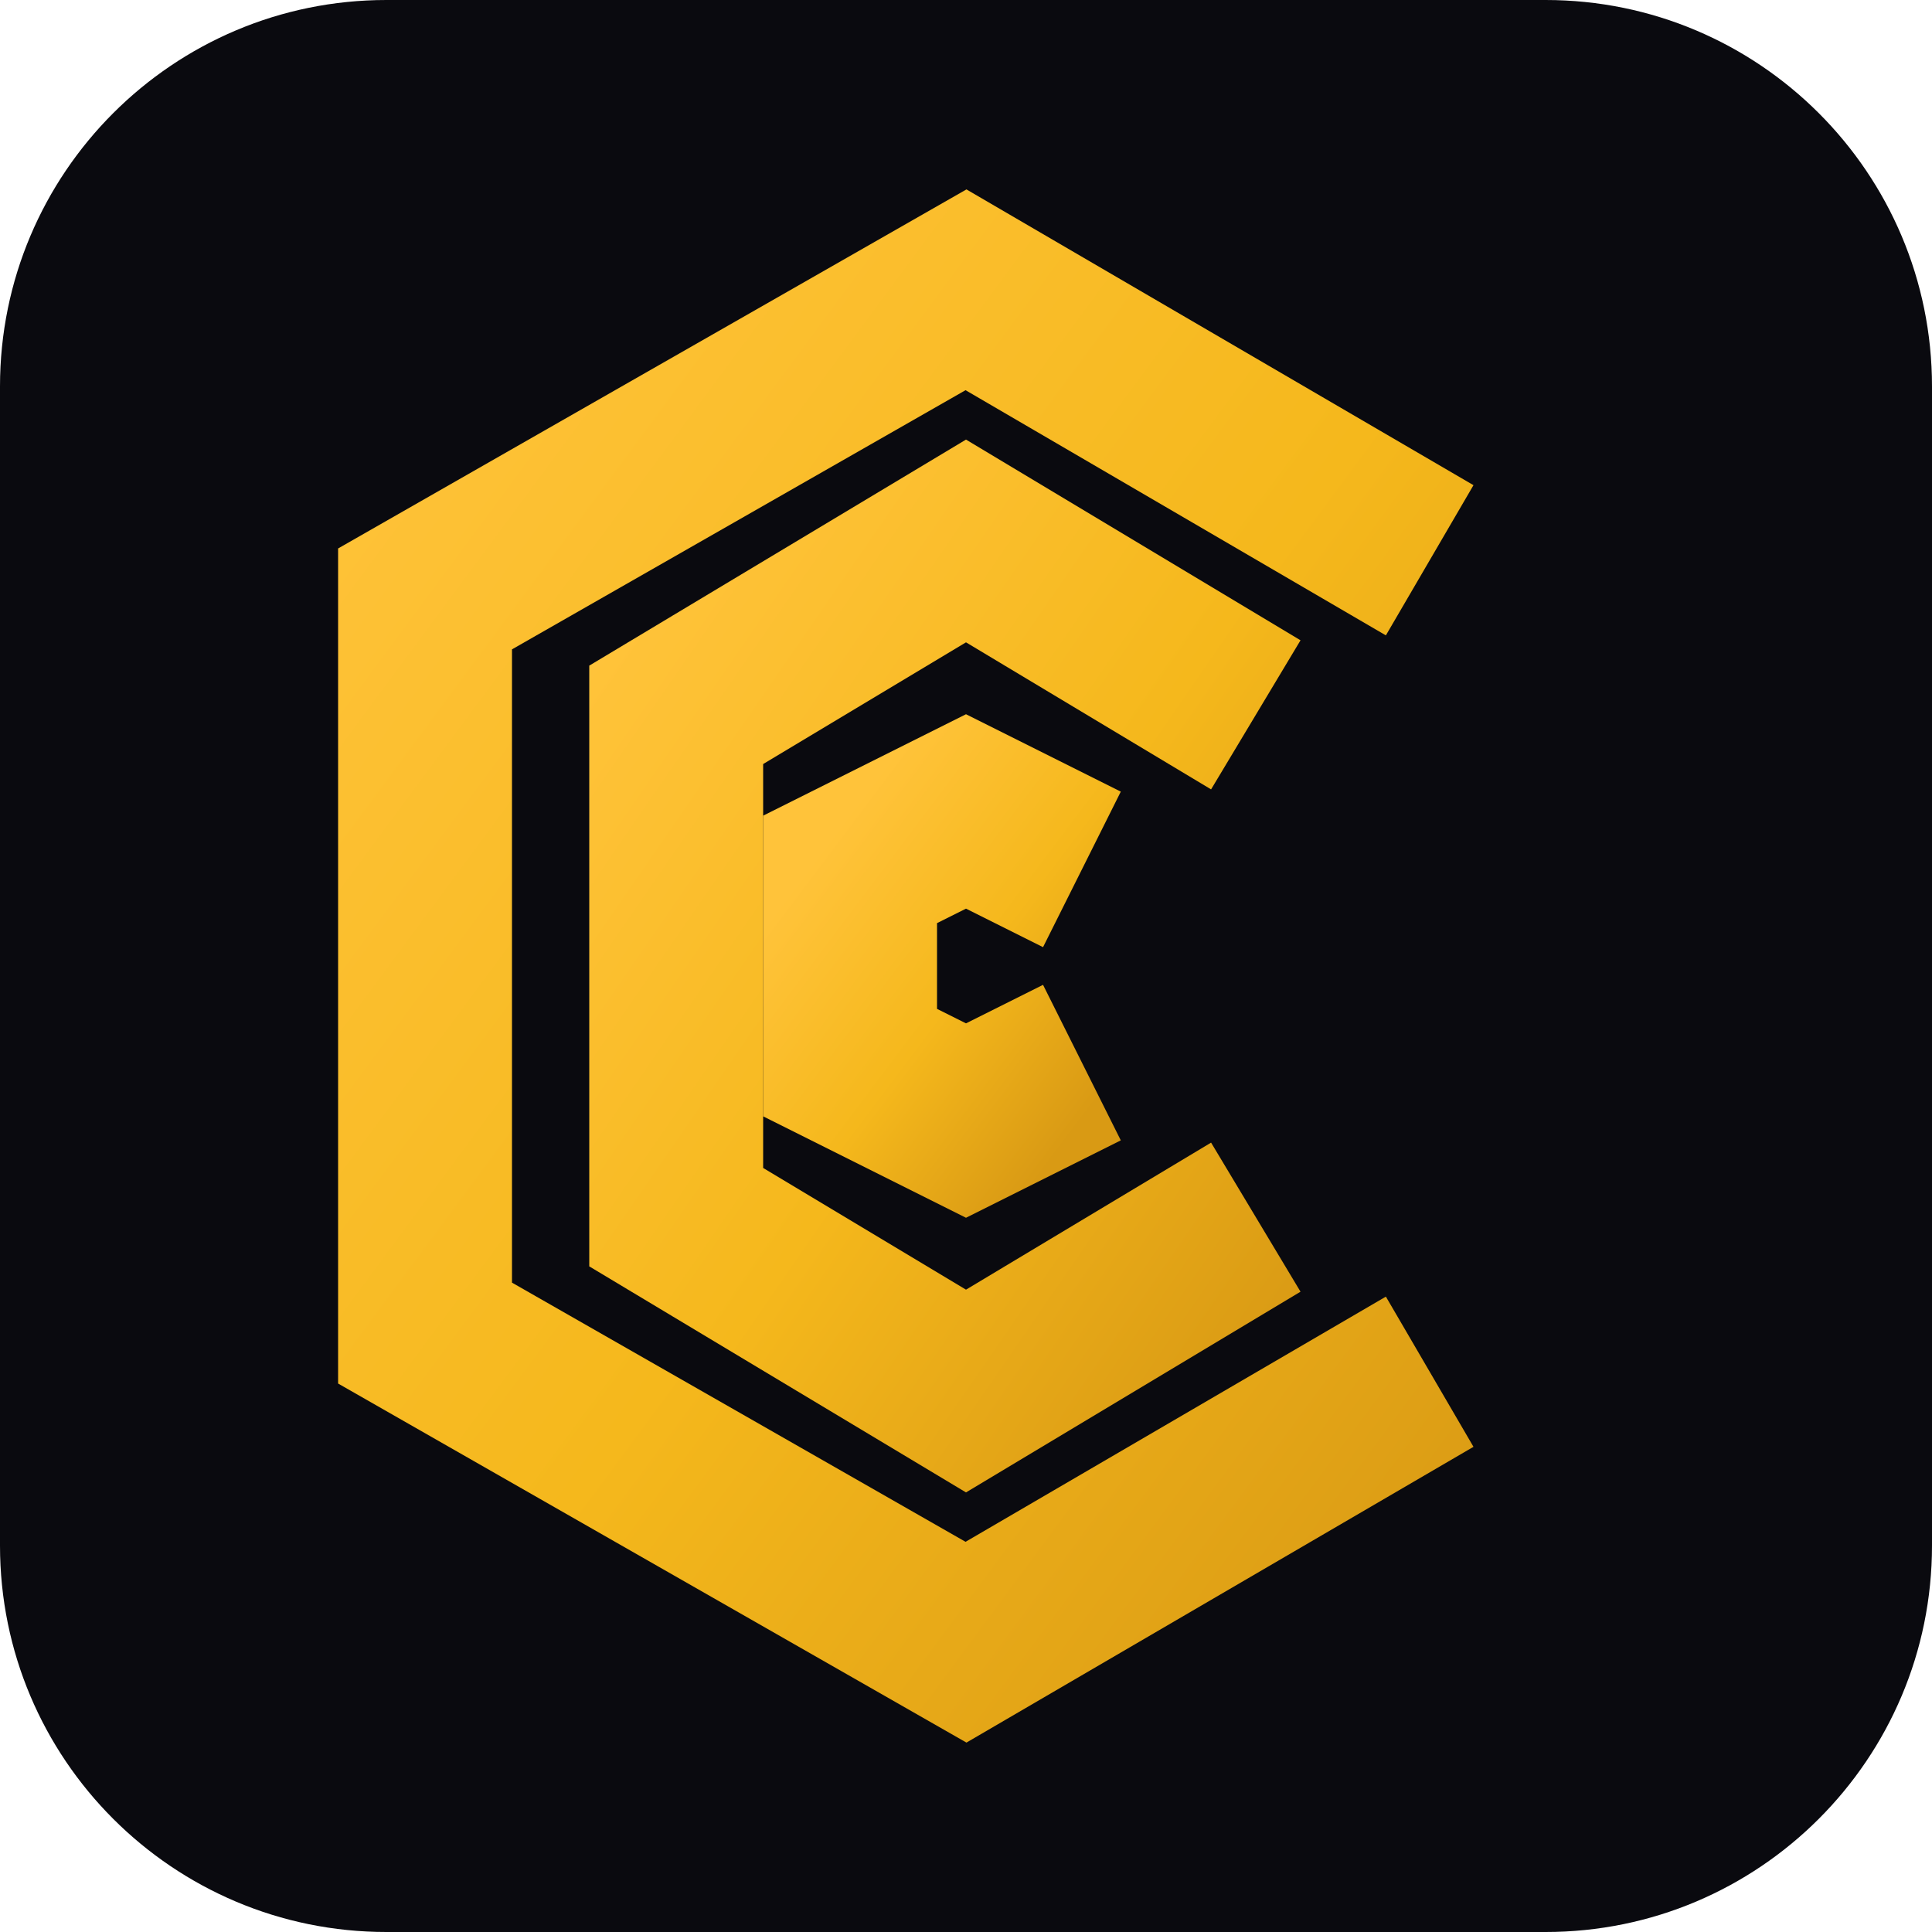
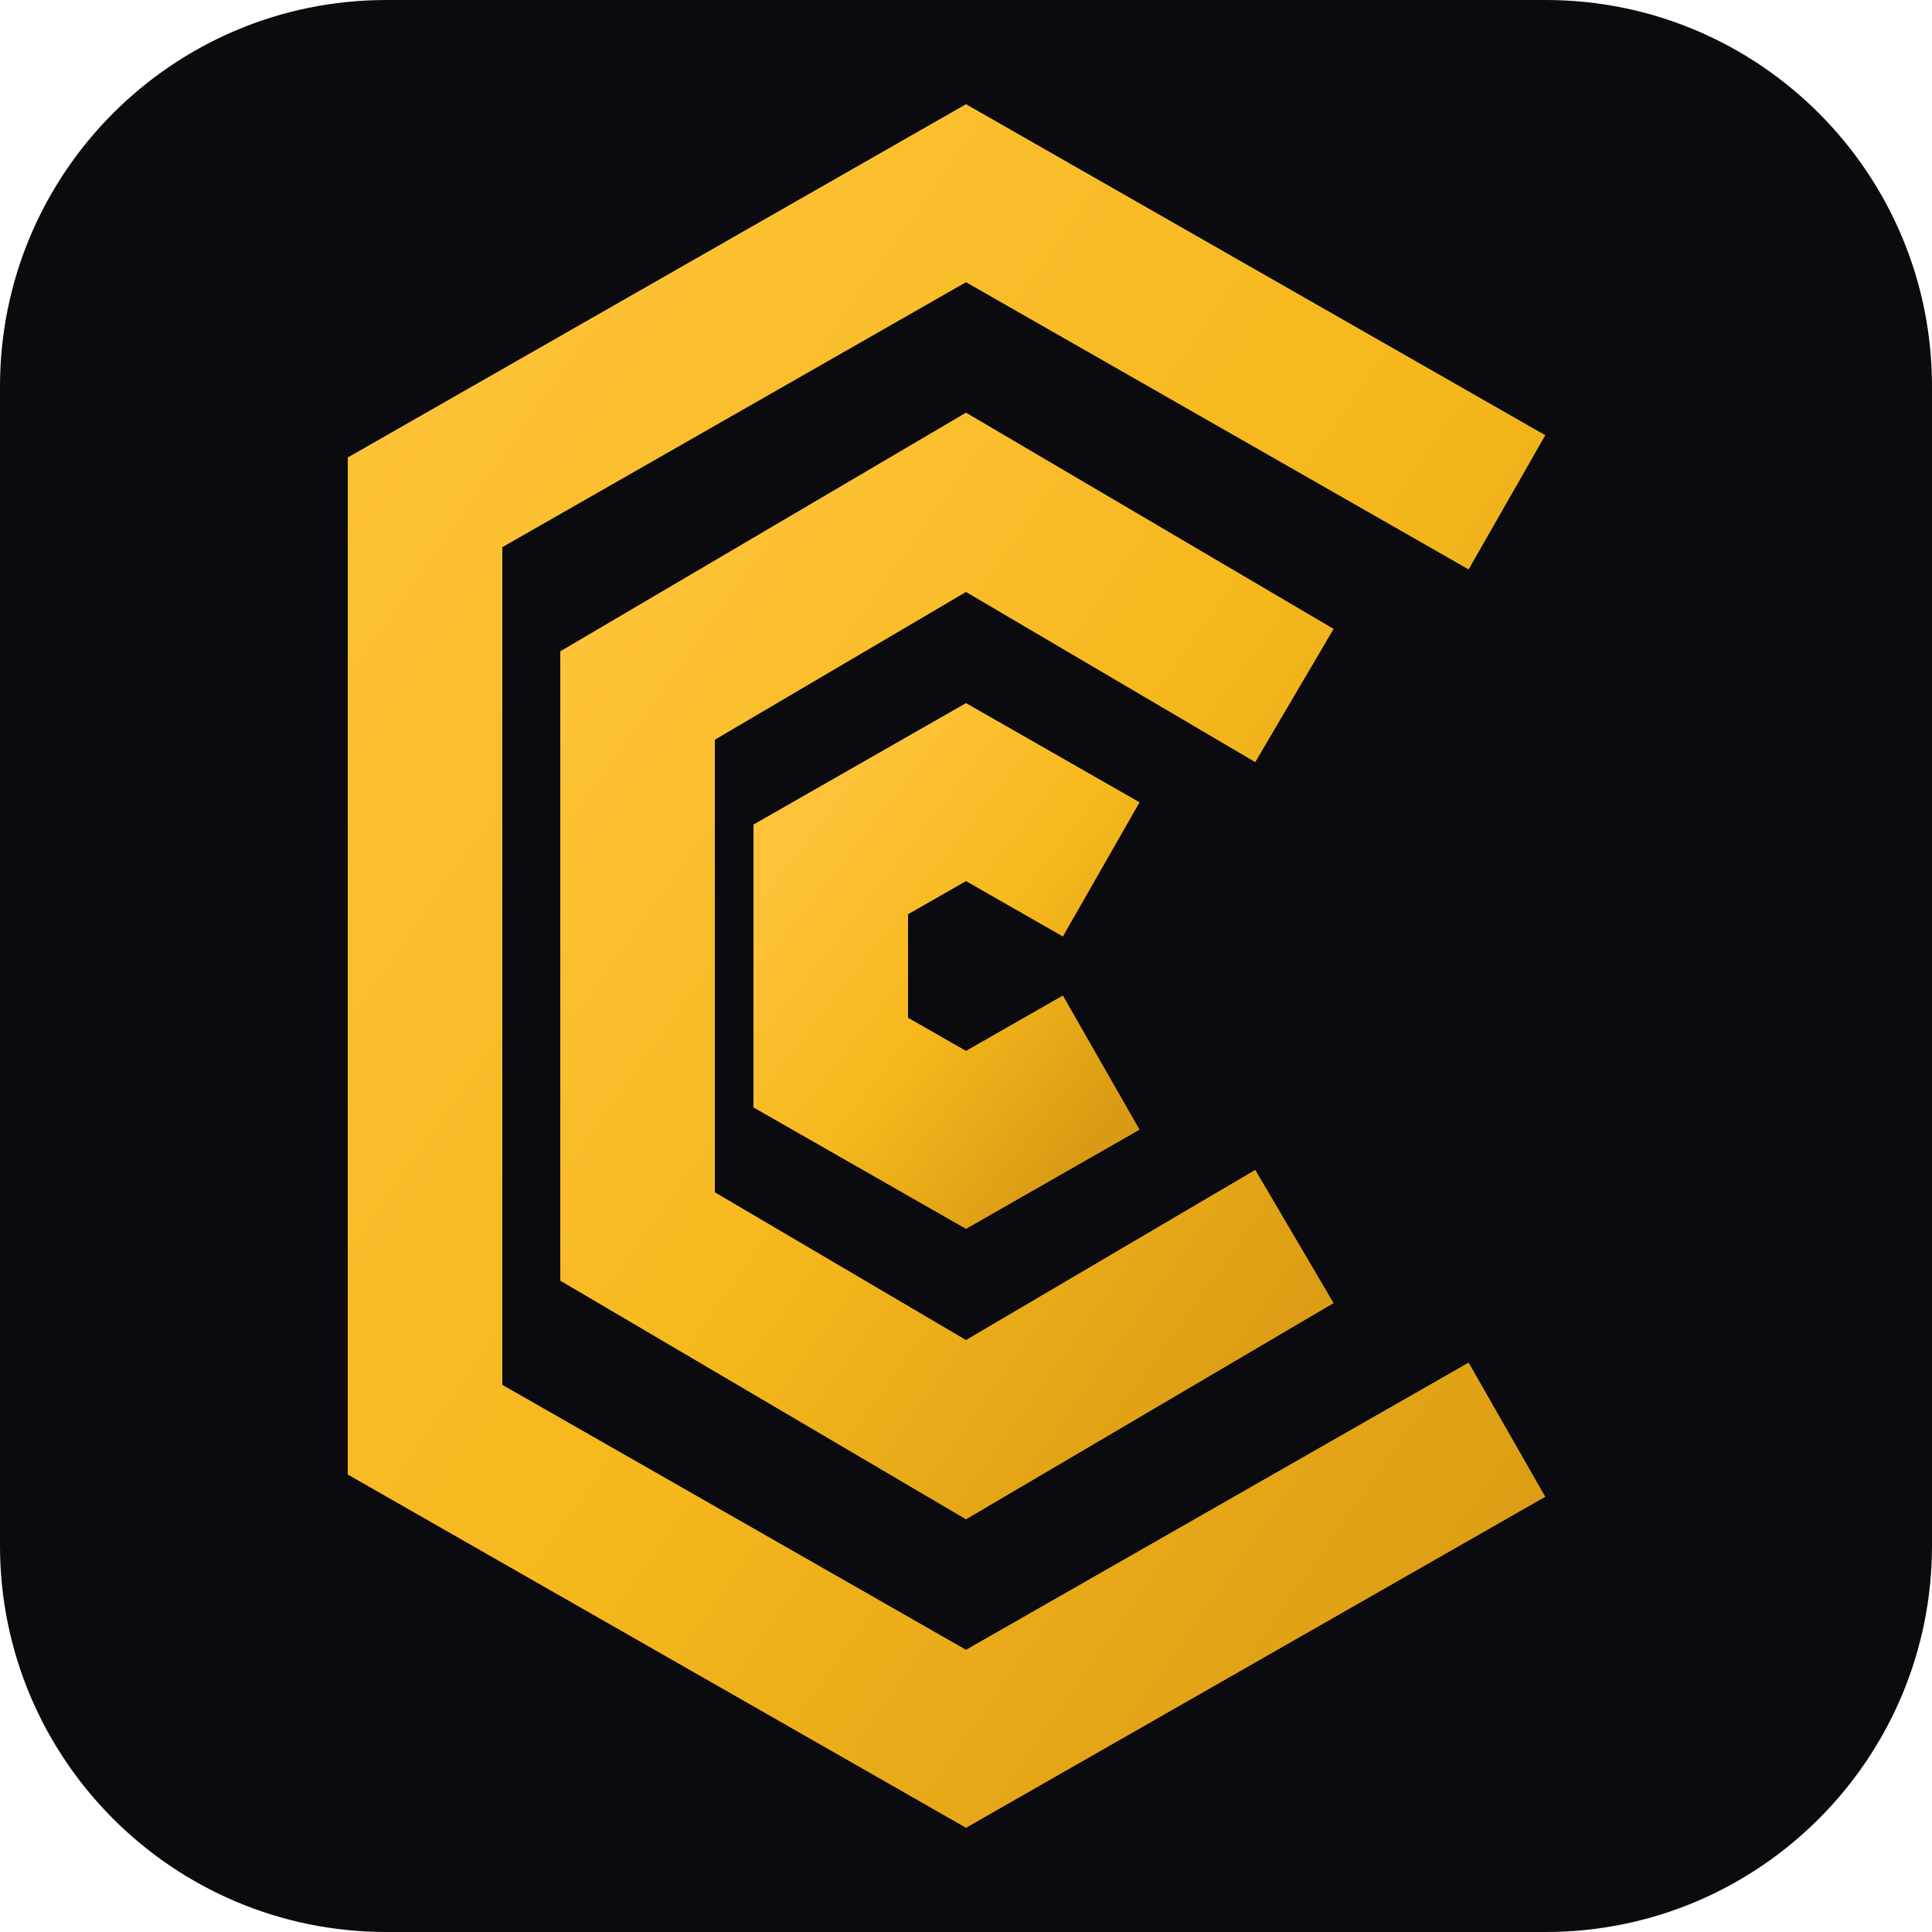
<svg xmlns="http://www.w3.org/2000/svg" viewBox="0 0 100 100" role="img" aria-label="Card Crate Club emblem">
  <rect width="100" height="100" rx="20" fill="#0A0A0F" />
  <defs>
    <linearGradient id="cccGold" x1="0" y1="0" x2="1" y2="1">
      <stop offset="0" stop-color="#FFC33A" />
      <stop offset="0.52" stop-color="#F5B81C" />
      <stop offset="1" stop-color="#D99A14" />
    </linearGradient>
  </defs>
-   <g fill="none" stroke="url(#cccGold)" stroke-width="9" stroke-linecap="butt" stroke-linejoin="miter">
-     <path d="M74 29 L50 15 L22 31 L22 69 L50 85 L74 71" />
-     <path d="M65 37 L50 28 L35 37 L35 63 L50 72 L65 63" />
-     <path d="M56 45 L50 42 L44 45 L44 55 L50 58 L56 55" />
+   <g fill="none" stroke="url(#cccGold)" stroke-width="8" stroke-linecap="butt" stroke-linejoin="miter">
+     <path d="M78 26 L50 10 L22 26 L22 74 L50 90 L78 74" />
+     <path d="M67 36 L50 26 L33 36 L33 64 L50 74 L67 64" />
+     <path d="M57 45 L50 41 L43 45 L43 55 L50 59 L57 55" />
  </g>
</svg>
